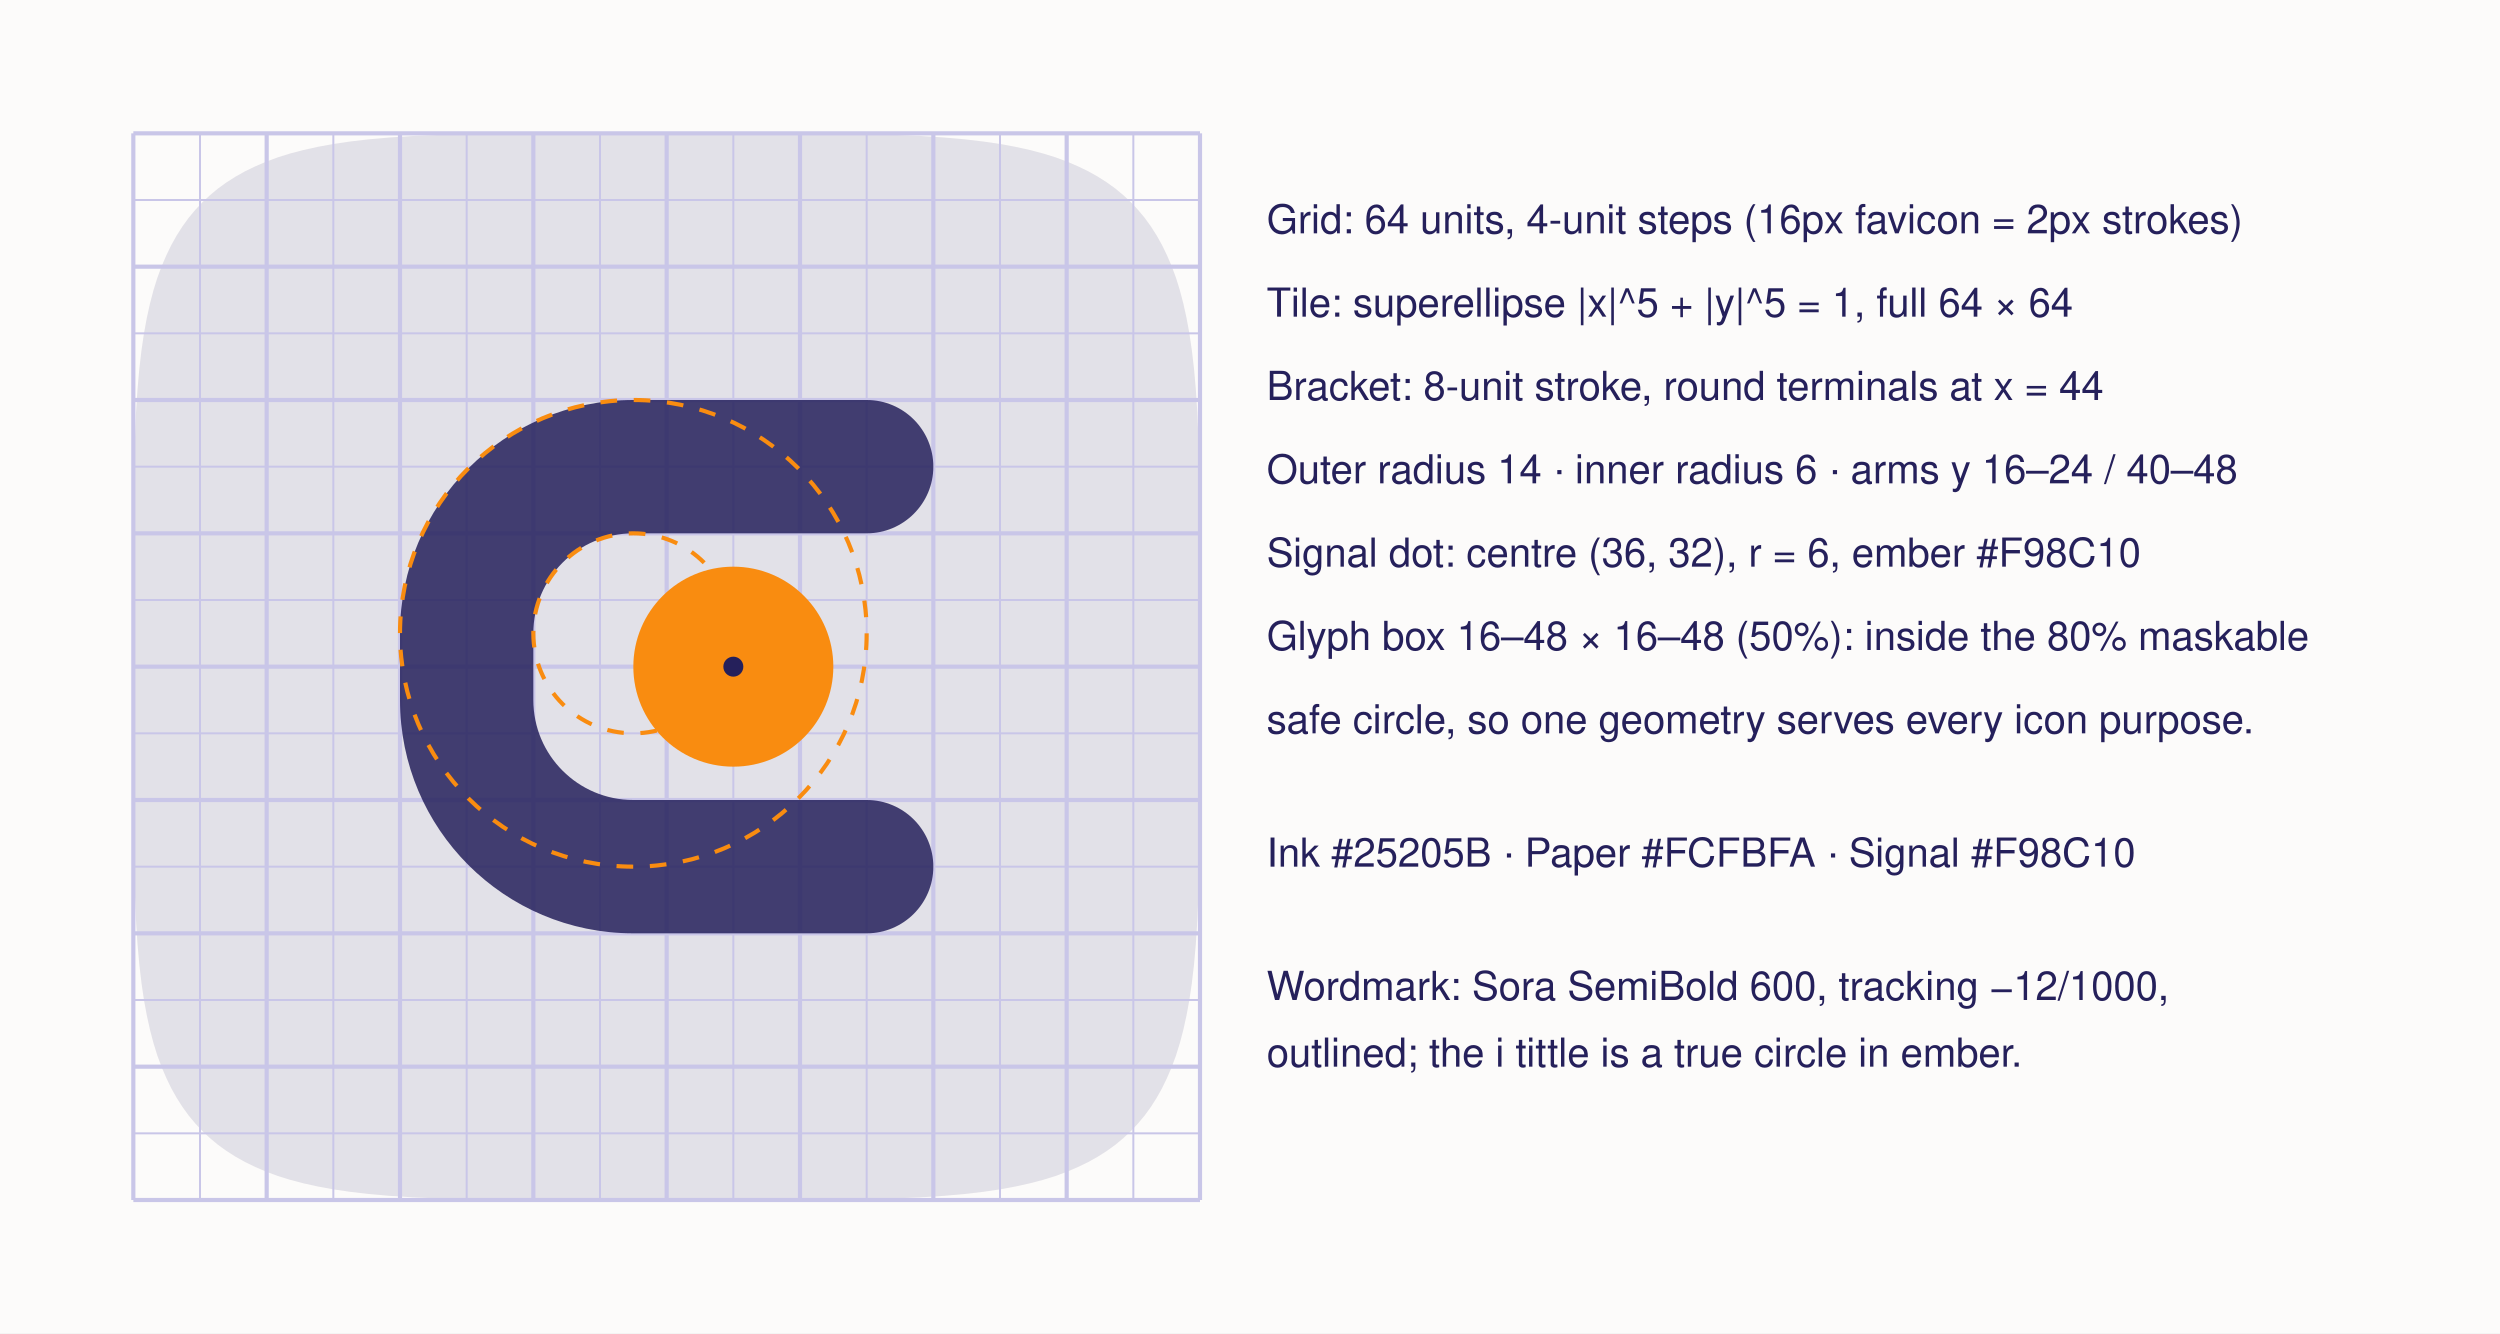
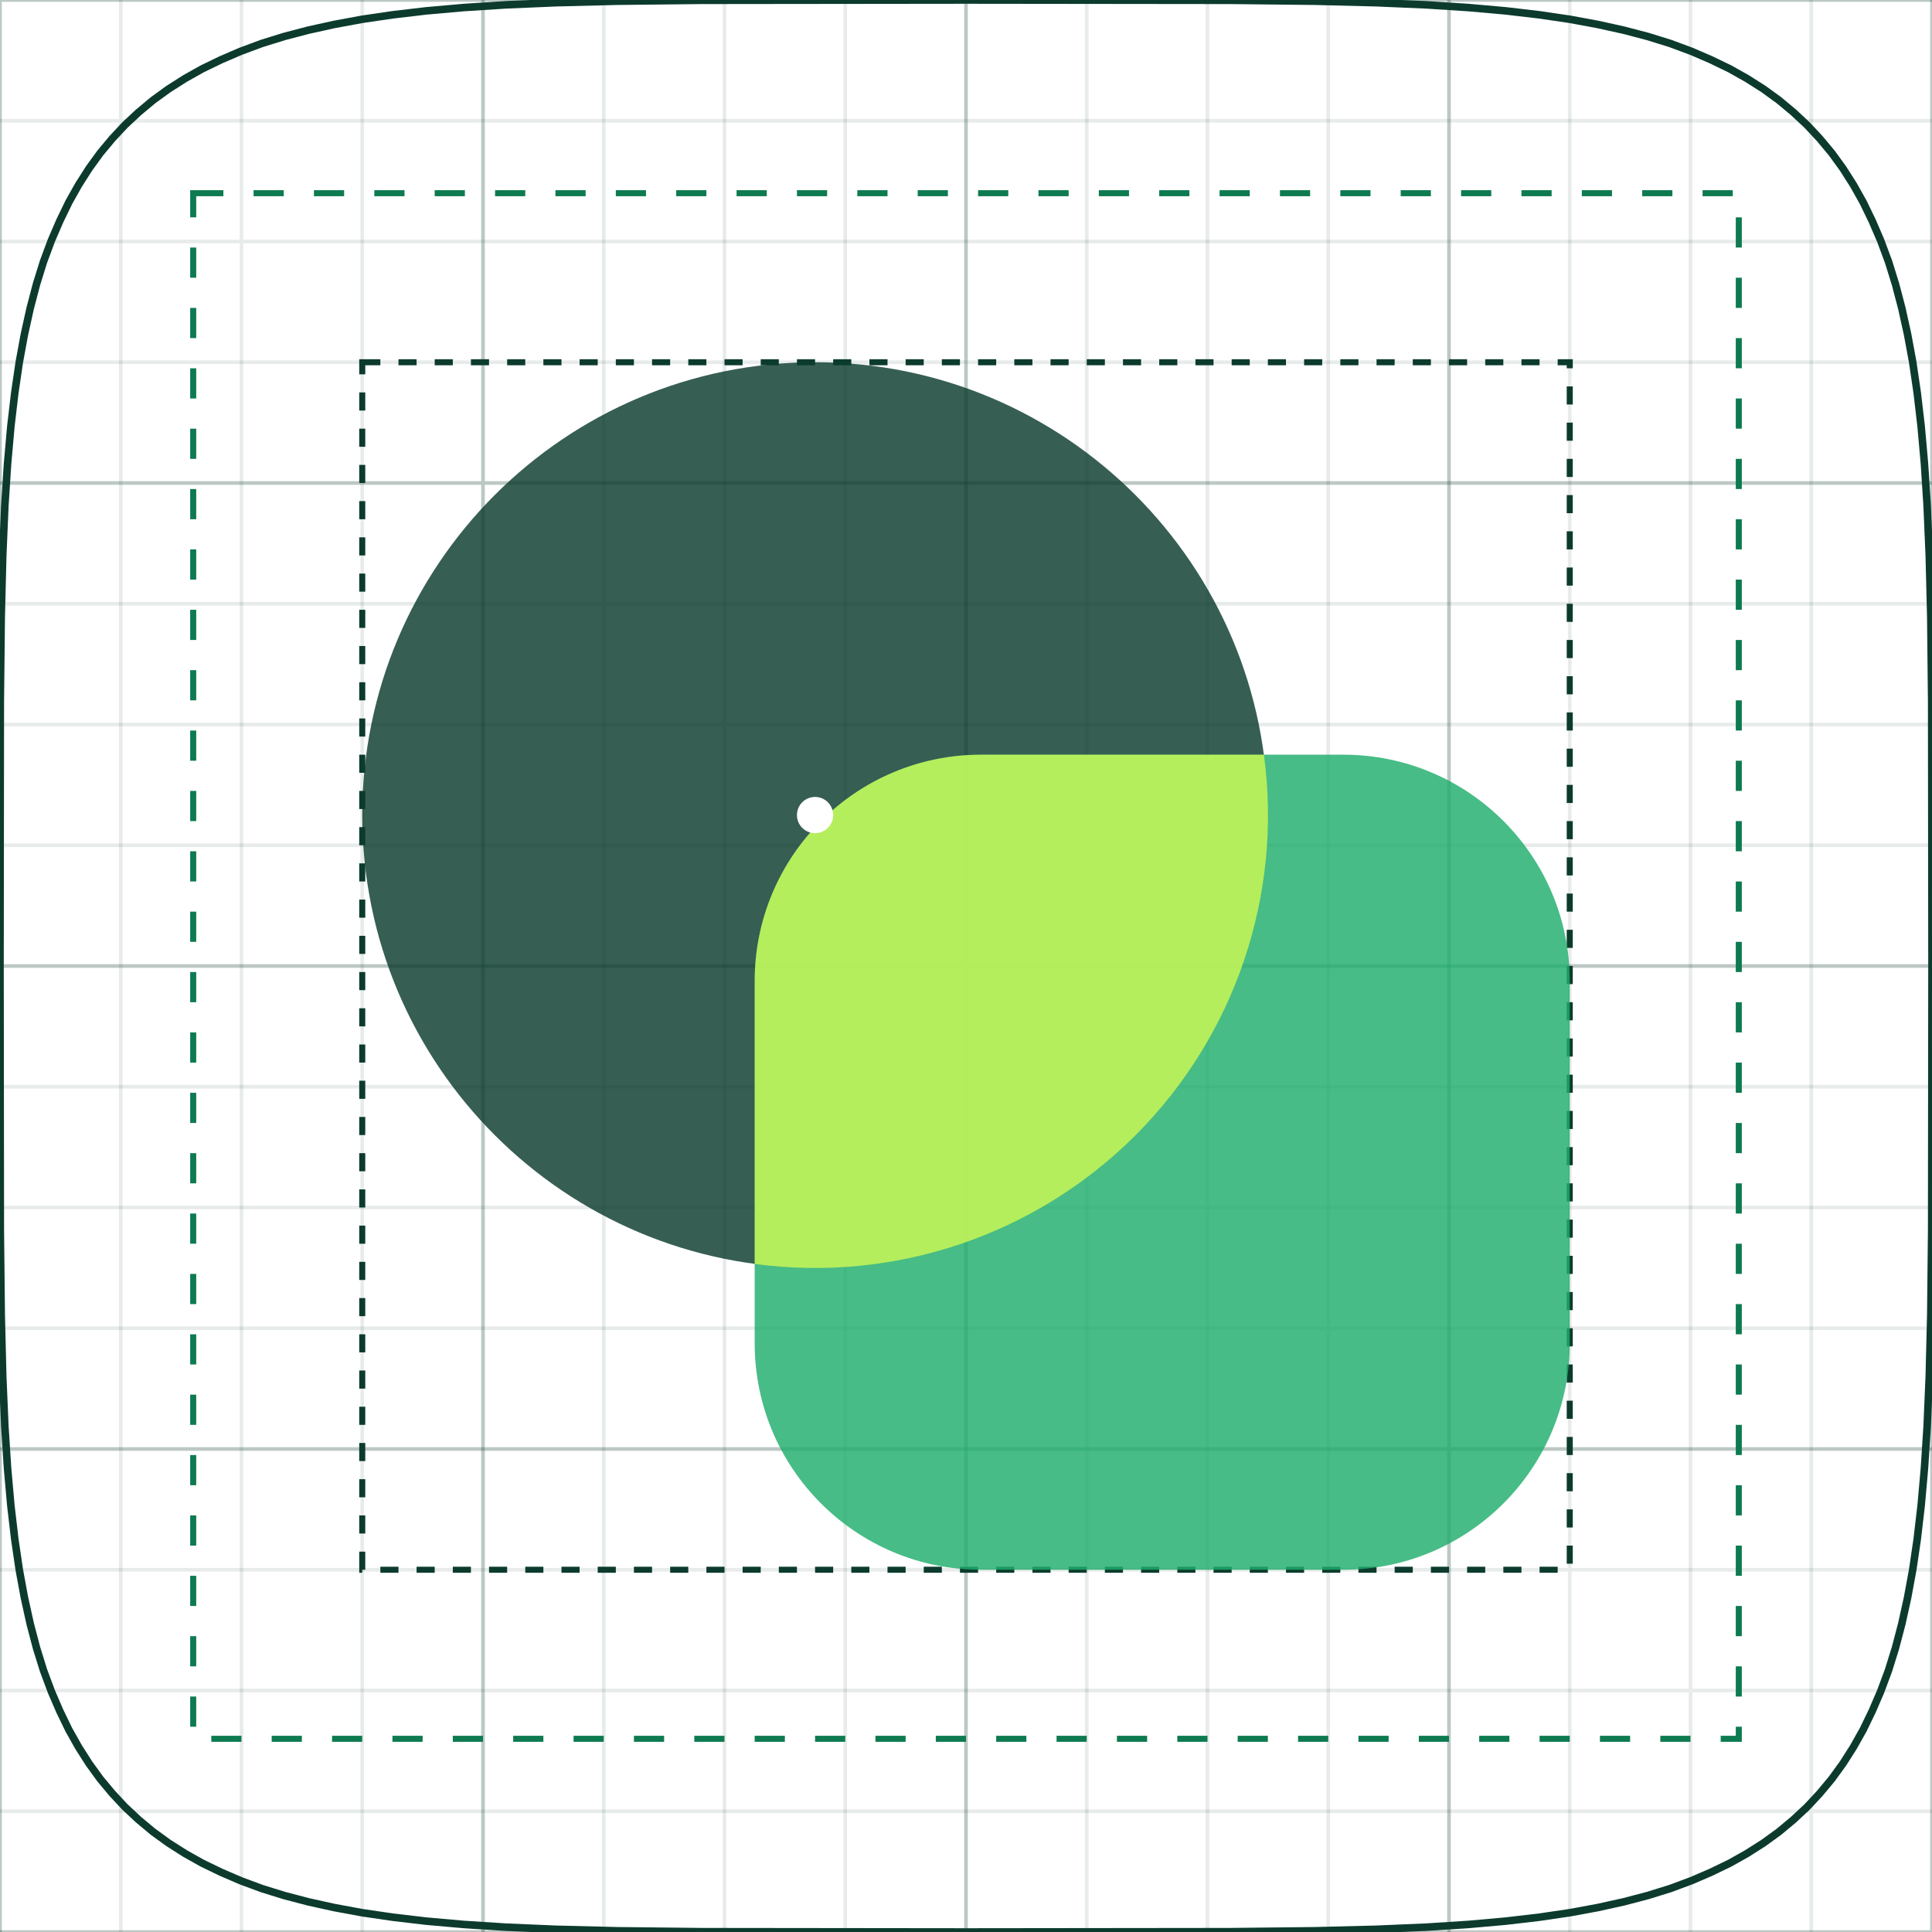
- <svg xmlns="http://www.w3.org/2000/svg" viewBox="-8 -8 150 80" width="1500" height="800" font-family="Sora, Helvetica, Arial, sans-serif">
-   <rect x="-8" y="-8" width="150" height="80" fill="#FCFBFA" />
-   <path d="M64 32 L63.99 40.76 L63.96 43.56 L63.91 45.59 L63.84 47.24 L63.75 48.64 L63.64 49.88 L63.51 50.99 L63.36 52.01 L63.19 52.93 L63 53.79 L62.79 54.59 L62.56 55.33 L62.3 56.03 L62.02 56.68 L61.72 57.3 L61.4 57.87 L61.05 58.42 L60.68 58.93 L60.28 59.41 L59.86 59.86 L59.41 60.28 L58.93 60.68 L58.42 61.05 L57.87 61.4 L57.3 61.72 L56.68 62.02 L56.03 62.3 L55.33 62.56 L54.59 62.79 L53.79 63 L52.93 63.19 L52.01 63.36 L50.99 63.51 L49.88 63.64 L48.64 63.75 L47.24 63.84 L45.59 63.91 L43.56 63.96 L40.76 63.99 L32 64 L23.24 63.99 L20.44 63.96 L18.41 63.91 L16.76 63.84 L15.36 63.75 L14.12 63.64 L13.01 63.51 L11.99 63.36 L11.07 63.19 L10.21 63 L9.41 62.79 L8.67 62.56 L7.97 62.3 L7.32 62.02 L6.7 61.72 L6.13 61.4 L5.58 61.05 L5.07 60.68 L4.59 60.28 L4.14 59.86 L3.72 59.41 L3.32 58.93 L2.95 58.42 L2.6 57.87 L2.28 57.3 L1.98 56.68 L1.7 56.03 L1.44 55.33 L1.21 54.59 L1 53.79 L0.81 52.93 L0.64 52.01 L0.49 50.99 L0.36 49.88 L0.25 48.64 L0.16 47.24 L0.09 45.59 L0.04 43.56 L0.01 40.76 L0 32 L0.01 23.24 L0.04 20.44 L0.09 18.41 L0.16 16.76 L0.25 15.36 L0.36 14.12 L0.49 13.01 L0.64 11.99 L0.81 11.07 L1 10.21 L1.21 9.41 L1.44 8.67 L1.7 7.97 L1.98 7.32 L2.28 6.7 L2.6 6.13 L2.95 5.58 L3.32 5.07 L3.72 4.59 L4.14 4.14 L4.59 3.72 L5.07 3.32 L5.58 2.95 L6.13 2.6 L6.7 2.28 L7.32 1.98 L7.97 1.7 L8.67 1.44 L9.41 1.21 L10.21 1 L11.07 0.81 L11.99 0.64 L13.01 0.49 L14.12 0.36 L15.36 0.25 L16.76 0.16 L18.41 0.09 L20.44 0.04 L23.24 0.01 L32 0 L40.76 0.01 L43.56 0.04 L45.59 0.09 L47.24 0.16 L48.64 0.25 L49.88 0.36 L50.99 0.49 L52.01 0.64 L52.93 0.81 L53.79 1 L54.59 1.21 L55.33 1.44 L56.03 1.7 L56.68 1.98 L57.3 2.28 L57.87 2.6 L58.42 2.95 L58.93 3.32 L59.41 3.72 L59.86 4.14 L60.28 4.59 L60.68 5.07 L61.05 5.58 L61.4 6.13 L61.72 6.7 L62.02 7.32 L62.3 7.97 L62.56 8.67 L62.79 9.41 L63 10.21 L63.19 11.07 L63.36 11.99 L63.51 13.01 L63.64 14.12 L63.75 15.36 L63.84 16.76 L63.91 18.41 L63.96 20.44 L63.99 23.24 Z" fill="#25205B" opacity="0.12" />
-   <line x1="0" y1="0" x2="0" y2="64" stroke="#C9C6E8" stroke-width="0.25" />
-   <line x1="0" y1="0" x2="64" y2="0" stroke="#C9C6E8" stroke-width="0.25" />
-   <line x1="4" y1="0" x2="4" y2="64" stroke="#C9C6E8" stroke-width="0.12" />
-   <line x1="0" y1="4" x2="64" y2="4" stroke="#C9C6E8" stroke-width="0.12" />
-   <line x1="8" y1="0" x2="8" y2="64" stroke="#C9C6E8" stroke-width="0.25" />
-   <line x1="0" y1="8" x2="64" y2="8" stroke="#C9C6E8" stroke-width="0.25" />
-   <line x1="12" y1="0" x2="12" y2="64" stroke="#C9C6E8" stroke-width="0.12" />
-   <line x1="0" y1="12" x2="64" y2="12" stroke="#C9C6E8" stroke-width="0.12" />
-   <line x1="16" y1="0" x2="16" y2="64" stroke="#C9C6E8" stroke-width="0.25" />
-   <line x1="0" y1="16" x2="64" y2="16" stroke="#C9C6E8" stroke-width="0.25" />
-   <line x1="20" y1="0" x2="20" y2="64" stroke="#C9C6E8" stroke-width="0.12" />
-   <line x1="0" y1="20" x2="64" y2="20" stroke="#C9C6E8" stroke-width="0.12" />
-   <line x1="24" y1="0" x2="24" y2="64" stroke="#C9C6E8" stroke-width="0.25" />
-   <line x1="0" y1="24" x2="64" y2="24" stroke="#C9C6E8" stroke-width="0.25" />
-   <line x1="28" y1="0" x2="28" y2="64" stroke="#C9C6E8" stroke-width="0.12" />
-   <line x1="0" y1="28" x2="64" y2="28" stroke="#C9C6E8" stroke-width="0.12" />
-   <line x1="32" y1="0" x2="32" y2="64" stroke="#C9C6E8" stroke-width="0.25" />
-   <line x1="0" y1="32" x2="64" y2="32" stroke="#C9C6E8" stroke-width="0.25" />
-   <line x1="36" y1="0" x2="36" y2="64" stroke="#C9C6E8" stroke-width="0.12" />
-   <line x1="0" y1="36" x2="64" y2="36" stroke="#C9C6E8" stroke-width="0.12" />
-   <line x1="40" y1="0" x2="40" y2="64" stroke="#C9C6E8" stroke-width="0.25" />
-   <line x1="0" y1="40" x2="64" y2="40" stroke="#C9C6E8" stroke-width="0.25" />
-   <line x1="44" y1="0" x2="44" y2="64" stroke="#C9C6E8" stroke-width="0.12" />
-   <line x1="0" y1="44" x2="64" y2="44" stroke="#C9C6E8" stroke-width="0.12" />
-   <line x1="48" y1="0" x2="48" y2="64" stroke="#C9C6E8" stroke-width="0.25" />
-   <line x1="0" y1="48" x2="64" y2="48" stroke="#C9C6E8" stroke-width="0.25" />
-   <line x1="52" y1="0" x2="52" y2="64" stroke="#C9C6E8" stroke-width="0.12" />
-   <line x1="0" y1="52" x2="64" y2="52" stroke="#C9C6E8" stroke-width="0.12" />
-   <line x1="56" y1="0" x2="56" y2="64" stroke="#C9C6E8" stroke-width="0.25" />
-   <line x1="0" y1="56" x2="64" y2="56" stroke="#C9C6E8" stroke-width="0.25" />
-   <line x1="60" y1="0" x2="60" y2="64" stroke="#C9C6E8" stroke-width="0.12" />
-   <line x1="0" y1="60" x2="64" y2="60" stroke="#C9C6E8" stroke-width="0.12" />
-   <line x1="64" y1="0" x2="64" y2="64" stroke="#C9C6E8" stroke-width="0.25" />
-   <line x1="0" y1="64" x2="64" y2="64" stroke="#C9C6E8" stroke-width="0.25" />
-   <path d="M44 16H30A14 14 0 0 0 16 30V34A14 14 0 0 0 30 48H44A4 4 0 0 0 44 40H30A6 6 0 0 1 24 34V30A6 6 0 0 1 30 24H44A4 4 0 0 0 44 16Z" fill="#25205B" opacity="0.85" />
-   <circle cx="36" cy="32" r="6" fill="#F98C10" />
-   <circle cx="30" cy="30" r="14" fill="none" stroke="#F98C10" stroke-width="0.25" stroke-dasharray="1 1" />
-   <circle cx="30" cy="30" r="6" fill="none" stroke="#F98C10" stroke-width="0.25" stroke-dasharray="1 1" />
-   <circle cx="36" cy="32" r="0.6" fill="#25205B" />
-   <g font-size="2.4" fill="#25205B">
-     <text x="68" y="6">Grid: 64 units, 4-unit steps (16px favicon = 2px strokes)</text>
-     <text x="68" y="11">Tile: superellipse |x|^5 + |y|^5 = 1, full 64 × 64</text>
-     <text x="68" y="16">Bracket: 8-unit stroke, round terminals at x = 44</text>
-     <text x="68" y="21">Outer radius 14 · inner radius 6 · arms y 16–24 / 40–48</text>
-     <text x="68" y="26">Signal dot: centre (36, 32), r = 6, ember #F98C10</text>
-     <text x="68" y="31">Glyph box 16–48 × 16–48 (50%): inside the 80% maskable</text>
-     <text x="68" y="36">safe circle, so one geometry serves every icon purpose.</text>
-     <text x="68" y="44">Ink #25205B · Paper #FCFBFA · Signal #F98C10</text>
-     <text x="68" y="52">Wordmark: Sora SemiBold 600, tracking −12/1000,</text>
-     <text x="68" y="56">outlined; the i tittle is a true circle in ember.</text>
+ <svg xmlns="http://www.w3.org/2000/svg" width="640" height="640" viewBox="0 0 64 64" role="img" aria-label="Epiow mark construction">
+   <rect width="64" height="64" fill="#FFFFFF" />
+   <path d="M0 0V64M0 0H64" stroke="#0C3B2E" stroke-opacity="0.28" stroke-width="0.12" />
+   <path d="M4 0V64M0 4H64" stroke="#0C3B2E" stroke-opacity="0.1" stroke-width="0.12" />
+   <path d="M8 0V64M0 8H64" stroke="#0C3B2E" stroke-opacity="0.1" stroke-width="0.12" />
+   <path d="M12 0V64M0 12H64" stroke="#0C3B2E" stroke-opacity="0.1" stroke-width="0.12" />
+   <path d="M16 0V64M0 16H64" stroke="#0C3B2E" stroke-opacity="0.28" stroke-width="0.12" />
+   <path d="M20 0V64M0 20H64" stroke="#0C3B2E" stroke-opacity="0.1" stroke-width="0.12" />
+   <path d="M24 0V64M0 24H64" stroke="#0C3B2E" stroke-opacity="0.1" stroke-width="0.12" />
+   <path d="M28 0V64M0 28H64" stroke="#0C3B2E" stroke-opacity="0.1" stroke-width="0.12" />
+   <path d="M32 0V64M0 32H64" stroke="#0C3B2E" stroke-opacity="0.28" stroke-width="0.12" />
+   <path d="M36 0V64M0 36H64" stroke="#0C3B2E" stroke-opacity="0.1" stroke-width="0.12" />
+   <path d="M40 0V64M0 40H64" stroke="#0C3B2E" stroke-opacity="0.1" stroke-width="0.12" />
+   <path d="M44 0V64M0 44H64" stroke="#0C3B2E" stroke-opacity="0.1" stroke-width="0.12" />
+   <path d="M48 0V64M0 48H64" stroke="#0C3B2E" stroke-opacity="0.28" stroke-width="0.12" />
+   <path d="M52 0V64M0 52H64" stroke="#0C3B2E" stroke-opacity="0.1" stroke-width="0.12" />
+   <path d="M56 0V64M0 56H64" stroke="#0C3B2E" stroke-opacity="0.1" stroke-width="0.12" />
+   <path d="M60 0V64M0 60H64" stroke="#0C3B2E" stroke-opacity="0.1" stroke-width="0.12" />
+   <path d="M64 0V64M0 64H64" stroke="#0C3B2E" stroke-opacity="0.28" stroke-width="0.12" />
+   <path d="M64 32 L63.99 40.76 L63.96 43.56 L63.91 45.59 L63.84 47.24 L63.75 48.64 L63.64 49.88 L63.51 50.99 L63.36 52.01 L63.19 52.93 L63 53.79 L62.79 54.59 L62.56 55.33 L62.3 56.03 L62.02 56.68 L61.72 57.3 L61.4 57.87 L61.05 58.42 L60.68 58.93 L60.28 59.41 L59.86 59.86 L59.41 60.28 L58.93 60.68 L58.42 61.05 L57.87 61.4 L57.3 61.72 L56.68 62.02 L56.03 62.3 L55.33 62.56 L54.59 62.79 L53.79 63 L52.93 63.19 L52.01 63.36 L50.99 63.51 L49.88 63.64 L48.64 63.75 L47.24 63.84 L45.59 63.91 L43.56 63.96 L40.76 63.99 L32 64 L23.24 63.99 L20.44 63.96 L18.41 63.91 L16.76 63.84 L15.36 63.75 L14.12 63.64 L13.01 63.51 L11.99 63.36 L11.07 63.19 L10.21 63 L9.41 62.79 L8.67 62.56 L7.97 62.3 L7.32 62.02 L6.7 61.72 L6.13 61.4 L5.58 61.05 L5.07 60.68 L4.59 60.28 L4.14 59.86 L3.72 59.41 L3.32 58.93 L2.95 58.42 L2.6 57.87 L2.28 57.3 L1.98 56.68 L1.7 56.03 L1.44 55.33 L1.21 54.59 L1 53.79 L0.81 52.93 L0.64 52.01 L0.49 50.99 L0.36 49.88 L0.25 48.64 L0.16 47.24 L0.09 45.59 L0.04 43.56 L0.01 40.76 L0 32 L0.01 23.24 L0.04 20.44 L0.09 18.41 L0.16 16.76 L0.25 15.36 L0.36 14.12 L0.49 13.01 L0.64 11.99 L0.81 11.07 L1 10.21 L1.21 9.41 L1.44 8.67 L1.7 7.97 L1.98 7.32 L2.28 6.7 L2.6 6.13 L2.95 5.58 L3.32 5.07 L3.72 4.59 L4.14 4.14 L4.59 3.72 L5.07 3.32 L5.58 2.95 L6.13 2.6 L6.7 2.28 L7.32 1.98 L7.97 1.7 L8.67 1.44 L9.41 1.21 L10.21 1 L11.07 0.81 L11.99 0.64 L13.01 0.49 L14.12 0.36 L15.36 0.25 L16.76 0.16 L18.41 0.09 L20.44 0.04 L23.24 0.01 L32 0 L40.76 0.01 L43.56 0.04 L45.59 0.09 L47.24 0.16 L48.64 0.25 L49.88 0.36 L50.99 0.49 L52.01 0.64 L52.93 0.81 L53.79 1 L54.59 1.21 L55.33 1.44 L56.03 1.7 L56.68 1.98 L57.3 2.28 L57.87 2.6 L58.42 2.95 L58.93 3.32 L59.41 3.72 L59.86 4.14 L60.28 4.59 L60.68 5.07 L61.05 5.58 L61.4 6.13 L61.72 6.7 L62.02 7.32 L62.3 7.97 L62.56 8.67 L62.79 9.41 L63 10.21 L63.19 11.07 L63.36 11.99 L63.51 13.01 L63.64 14.12 L63.75 15.36 L63.84 16.76 L63.91 18.41 L63.96 20.44 L63.99 23.24 Z" fill="none" stroke="#0C3B2E" stroke-width="0.25" />
+   <rect x="6.4" y="6.4" width="51.2" height="51.2" fill="none" stroke="#0E7A50" stroke-width="0.2" stroke-dasharray="1 1" />
+   <rect x="12" y="12" width="40" height="40" fill="none" stroke="#0C3B2E" stroke-width="0.2" stroke-dasharray="0.6 0.6" />
+   <g fill-opacity="0.82">
+     <path d="M12 27A15 15 0 1 0 42 27A15 15 0 1 0 12 27Z" fill="#0C3B2E" />
+     <path d="M32.5 25H44.5A7.5 7.5 0 0 1 52 32.5V44.5A7.5 7.5 0 0 1 44.5 52H32.5A7.5 7.5 0 0 1 25 44.5V32.5A7.5 7.5 0 0 1 32.5 25Z" fill="#1FAD6B" />
+     <path d="M25 41.87V32.5A7.5 7.5 0 0 1 32.5 25H41.87A15 15 0 0 1 25 41.87Z" fill="#D4FF5A" />
  </g>
+   <circle cx="27" cy="27" r="0.6" fill="#FFFFFF" />
</svg>
